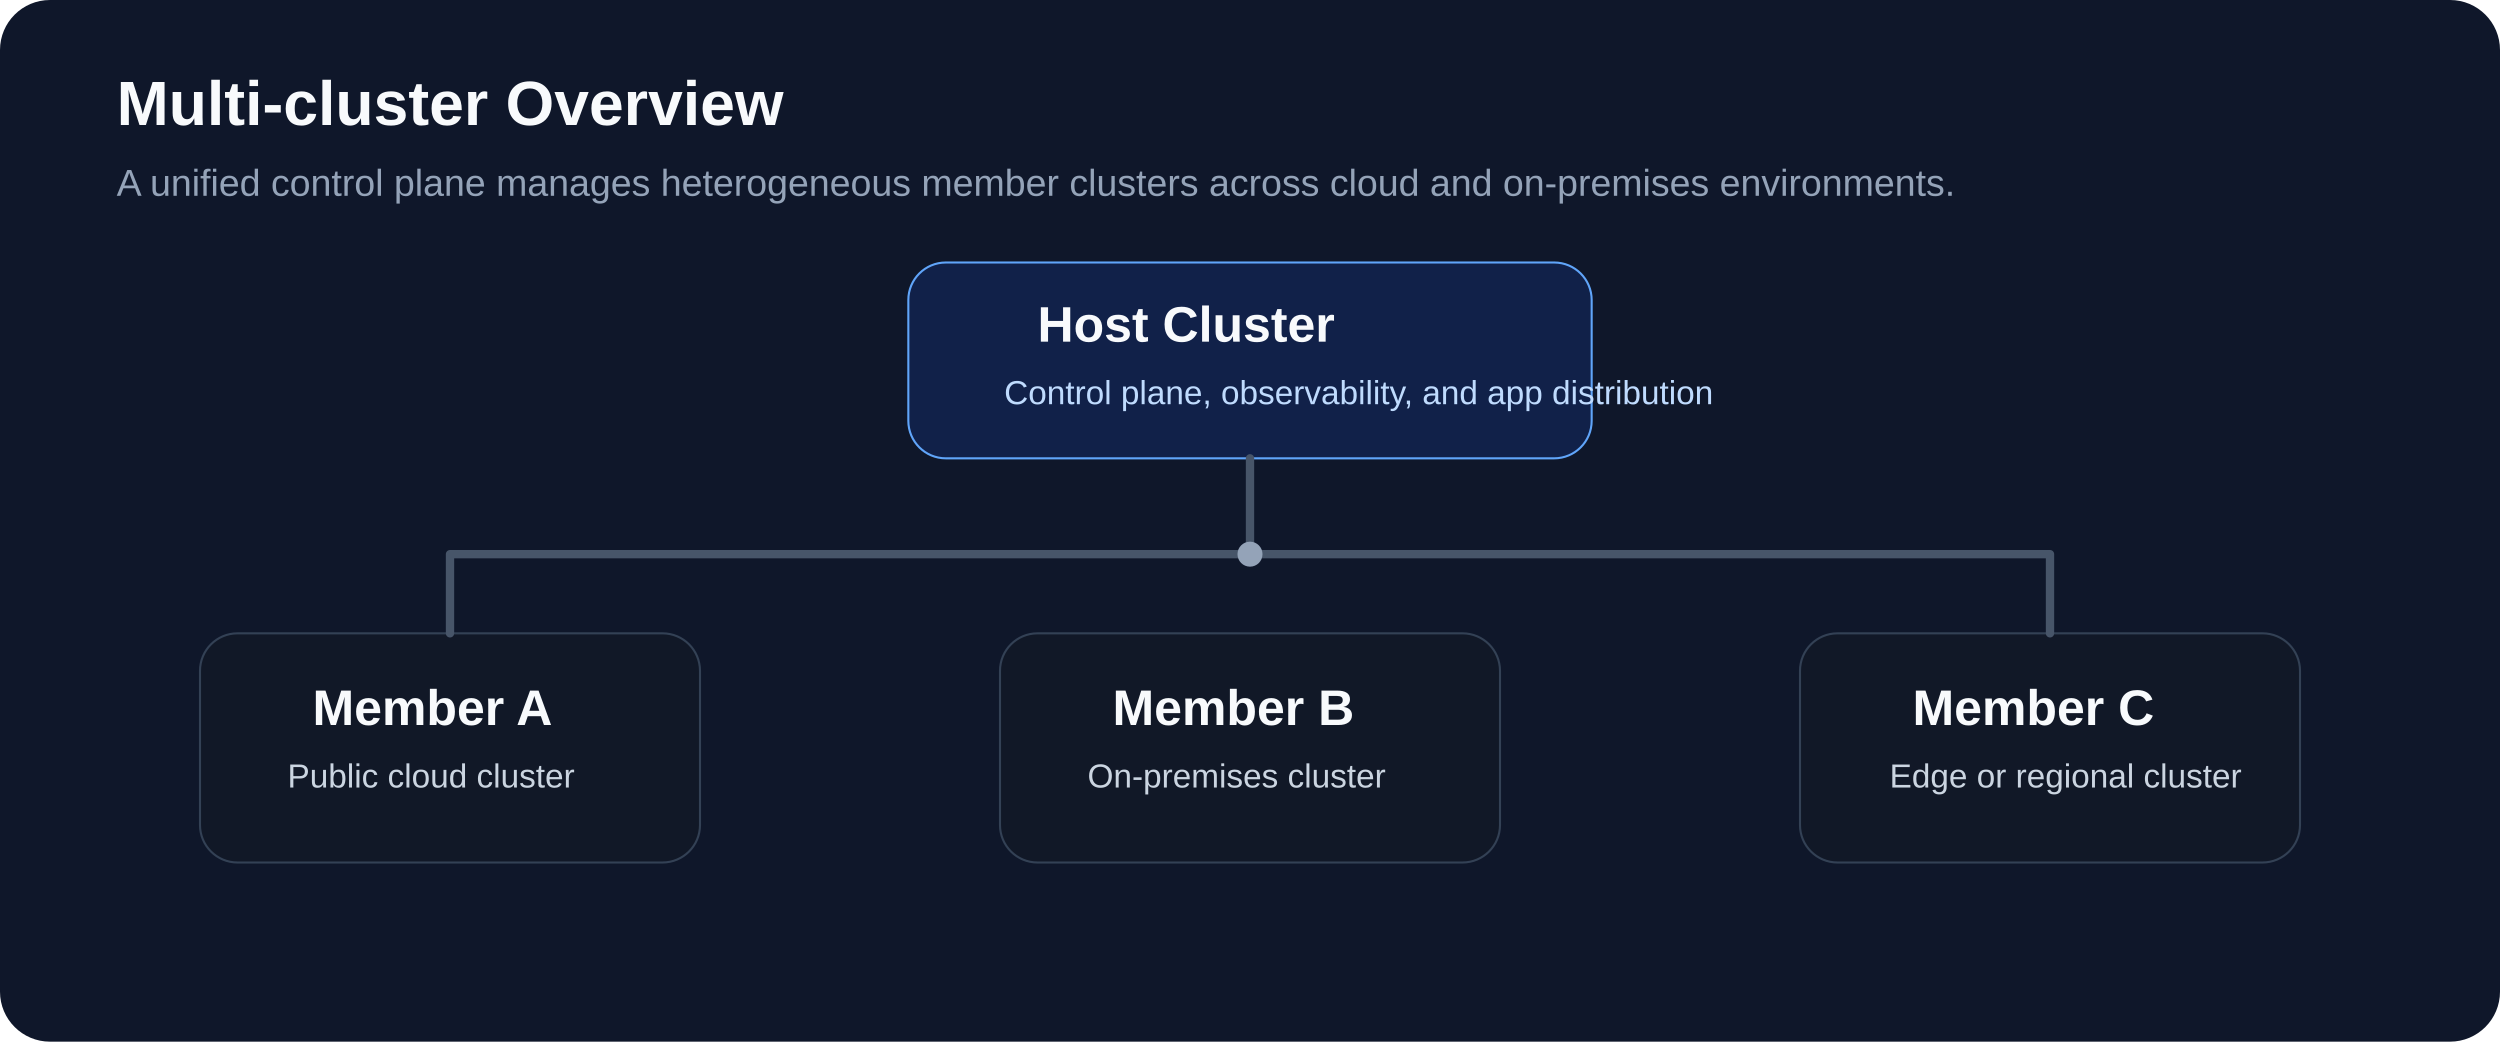
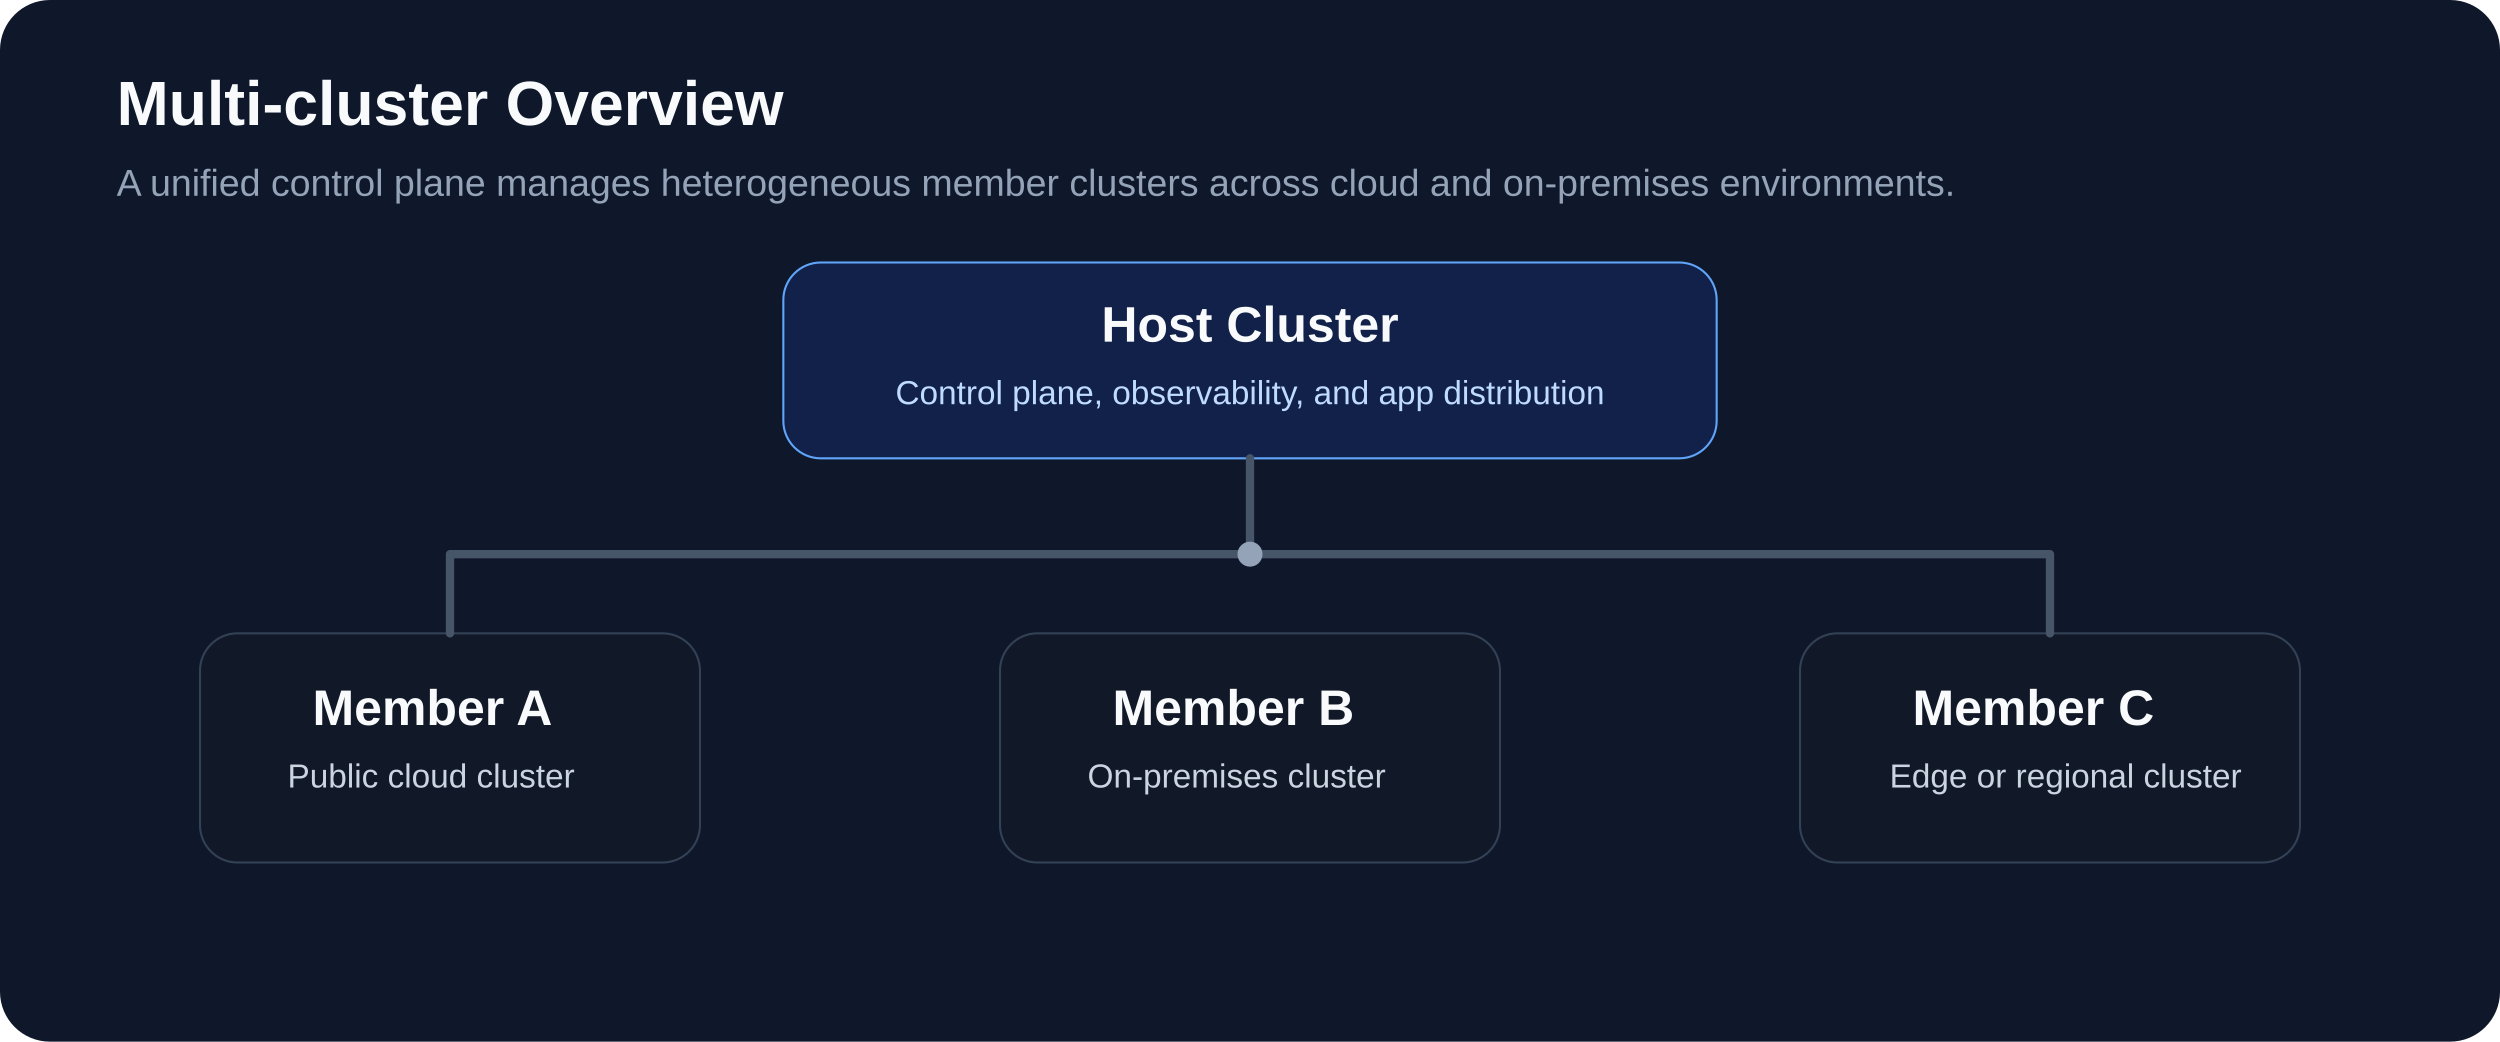
<svg xmlns="http://www.w3.org/2000/svg" width="1200" height="500" viewBox="0 0 1200 500" fill="none">
  <rect width="1200" height="500" rx="24" fill="#0F172A" />
  <text x="56" y="60" fill="#F8FAFC" font-family="Arial, sans-serif" font-size="30" font-weight="700">Multi-cluster Overview</text>
  <text x="56" y="94" fill="#94A3B8" font-family="Arial, sans-serif" font-size="18">A unified control plane manages heterogeneous member clusters across cloud and on-premises environments.</text>
-   <rect x="436" y="126" width="328" height="94" rx="18" fill="#1D4ED8" fill-opacity=".18" stroke="#60A5FA" />
-   <text x="498" y="164" fill="#F8FAFC" font-family="Arial, sans-serif" font-size="24" font-weight="700">Host Cluster</text>
-   <text x="482" y="194" fill="#BFDBFE" font-family="Arial, sans-serif" font-size="16">Control plane, observability, and app distribution</text>
+   <rect x="376" y="126" width="448" height="94" rx="18" fill="#1D4ED8" fill-opacity=".18" stroke="#60A5FA" />
+   <text x="600" y="164" fill="#F8FAFC" font-family="Arial, sans-serif" font-size="24" font-weight="700" text-anchor="middle">Host Cluster</text>
+   <text x="600" y="194" fill="#BFDBFE" font-family="Arial, sans-serif" font-size="16" text-anchor="middle">Control plane, observability, and app distribution</text>
  <rect x="96" y="304" width="240" height="110" rx="18" fill="#111827" stroke="#334155" />
  <rect x="480" y="304" width="240" height="110" rx="18" fill="#111827" stroke="#334155" />
  <rect x="864" y="304" width="240" height="110" rx="18" fill="#111827" stroke="#334155" />
  <text x="150" y="348" fill="#F8FAFC" font-family="Arial, sans-serif" font-size="24" font-weight="700">Member A</text>
  <text x="534" y="348" fill="#F8FAFC" font-family="Arial, sans-serif" font-size="24" font-weight="700">Member B</text>
  <text x="918" y="348" fill="#F8FAFC" font-family="Arial, sans-serif" font-size="24" font-weight="700">Member C</text>
  <text x="138" y="378" fill="#CBD5E1" font-family="Arial, sans-serif" font-size="16">Public cloud cluster</text>
  <text x="522" y="378" fill="#CBD5E1" font-family="Arial, sans-serif" font-size="16">On-premises cluster</text>
  <text x="907" y="378" fill="#CBD5E1" font-family="Arial, sans-serif" font-size="16">Edge or regional cluster</text>
  <path d="M600 220V266" stroke="#475569" stroke-width="4" stroke-linecap="round" />
  <path d="M216 304V266H984V304" stroke="#475569" stroke-width="4" stroke-linecap="round" stroke-linejoin="round" />
  <circle cx="600" cy="266" r="6" fill="#94A3B8" />
</svg>
